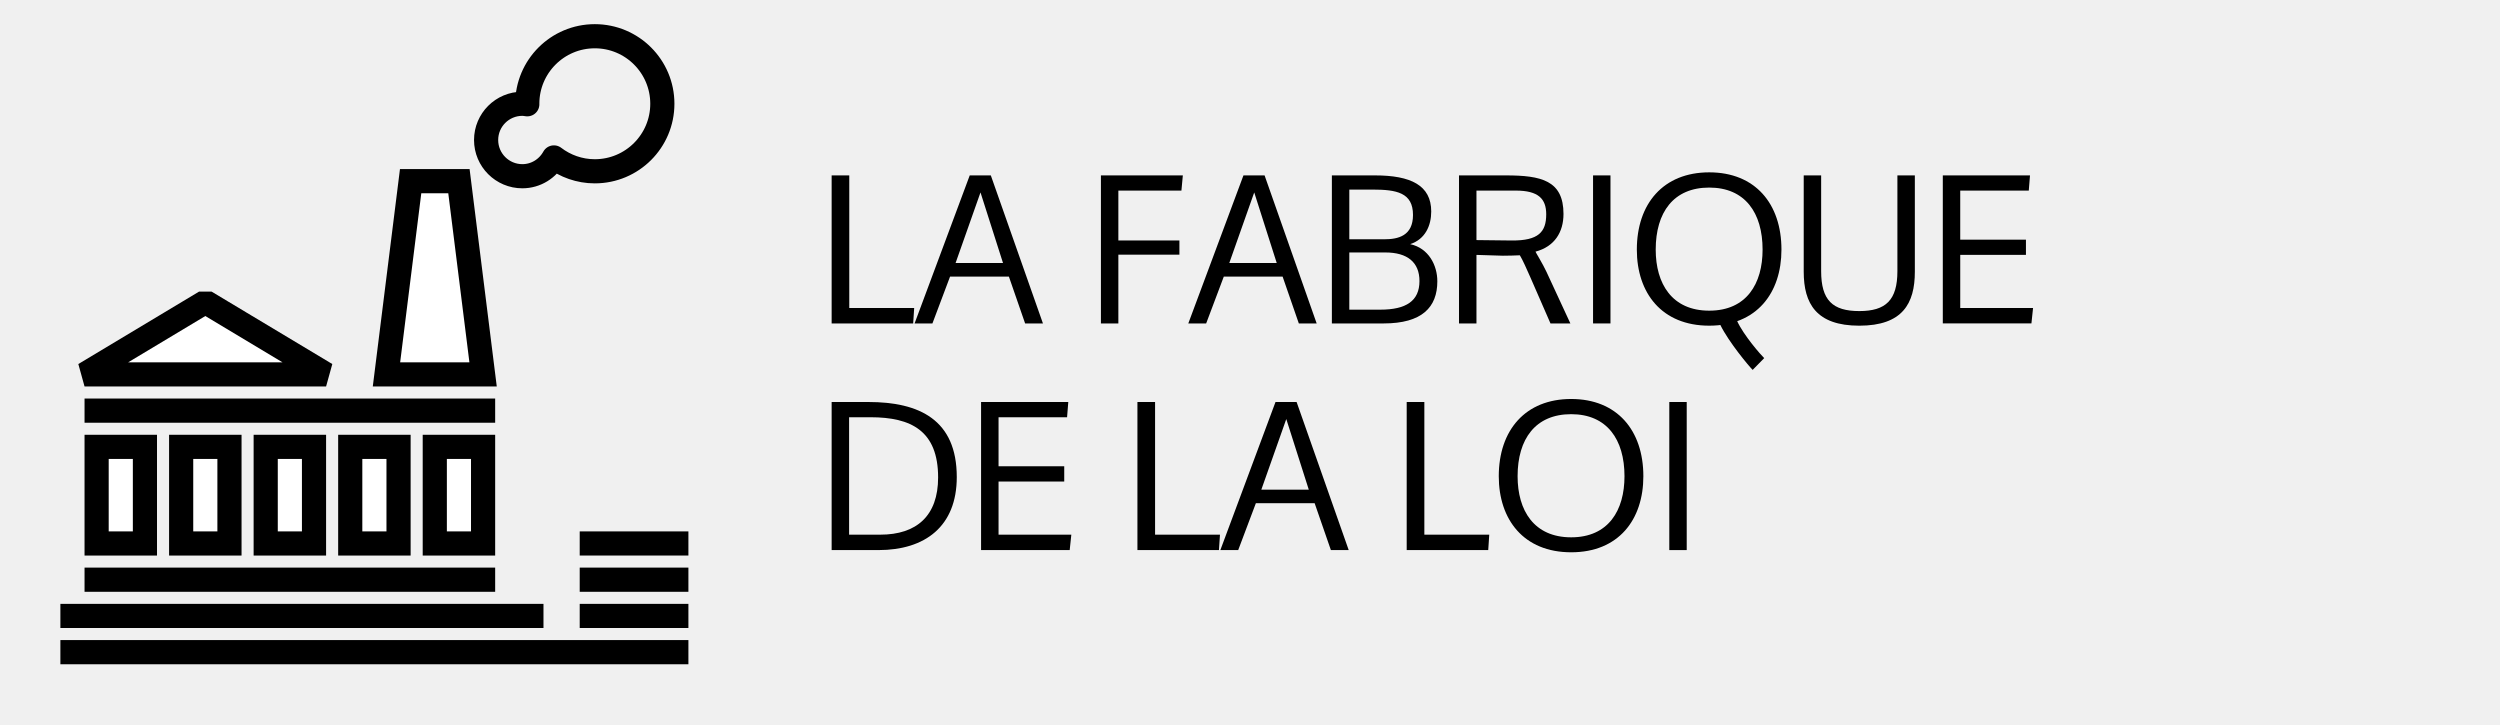
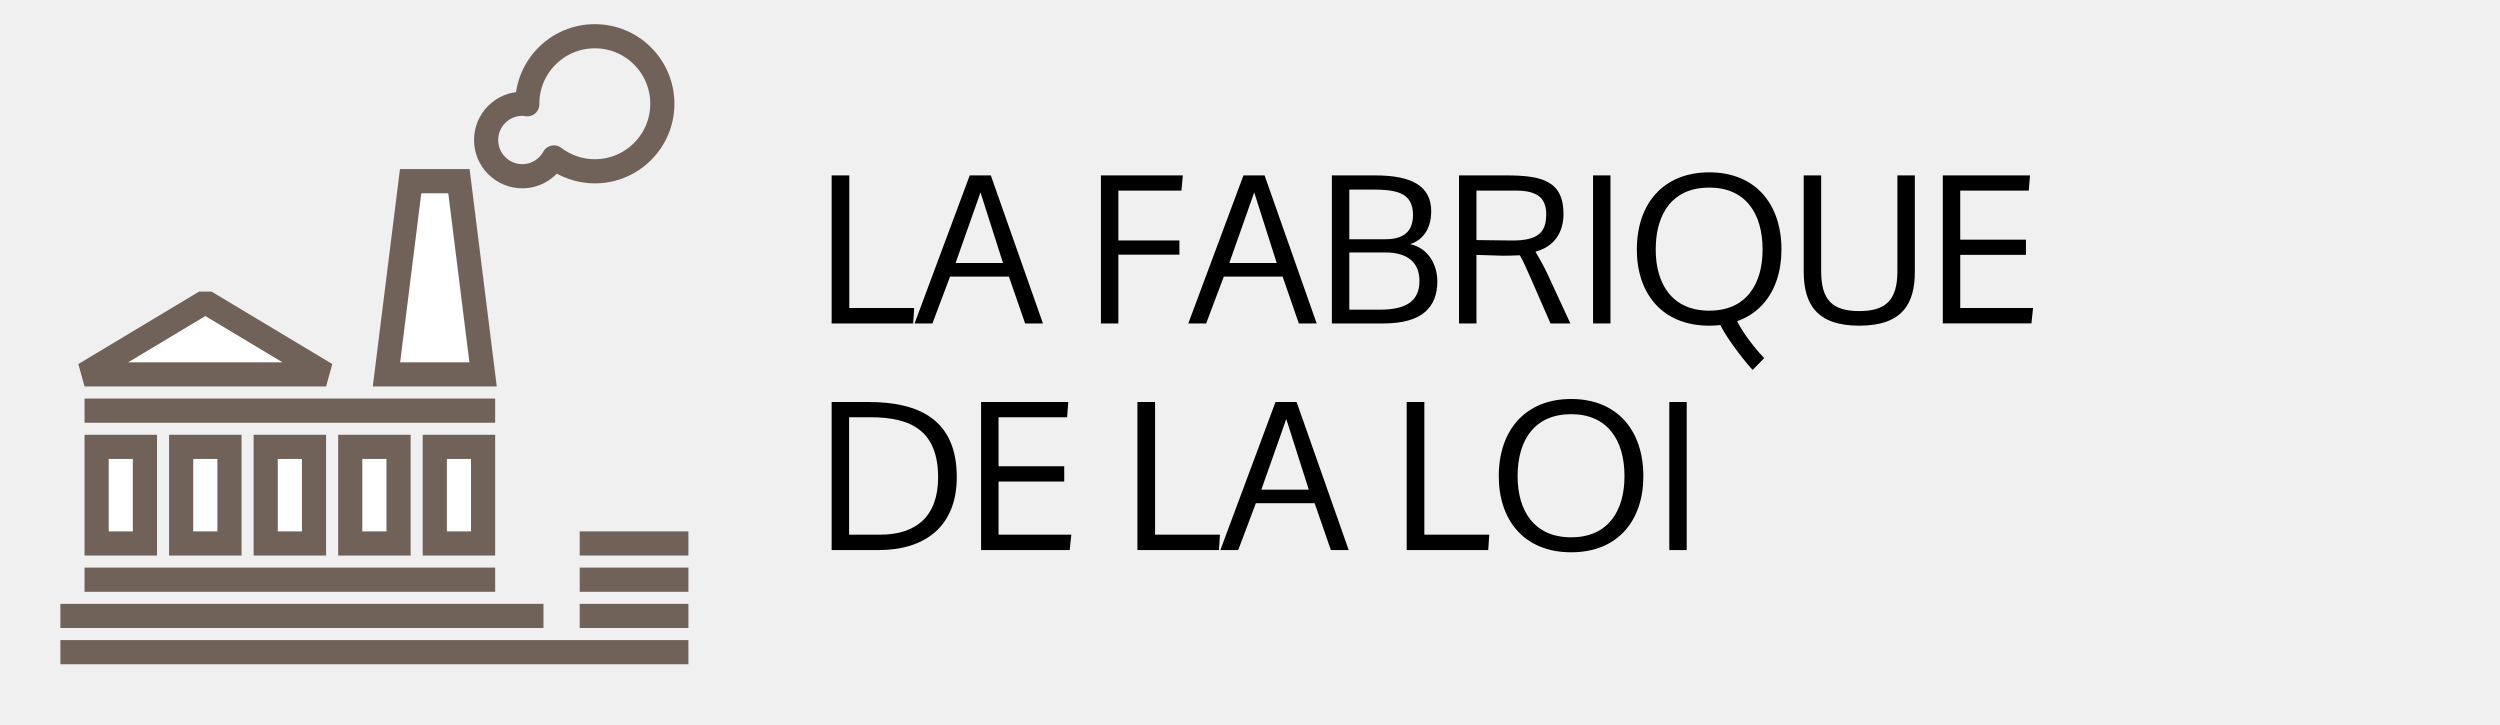
<svg xmlns="http://www.w3.org/2000/svg" version="1.1" id="Calque_1" x="0px" y="0px" width="207px" height="60px" viewBox="0 0 207 60" enable-background="new 0 0 207 60" xml:space="preserve">
-   <rect x="8" y="37" fill="#FFFFFF" stroke="#000000" stroke-width="2" stroke-miterlimit="10" width="4" height="8" />
-   <rect x="15" y="37" fill="#FFFFFF" stroke="#000000" stroke-width="2" stroke-miterlimit="10" width="4" height="8" />
-   <rect x="22" y="37" fill="#FFFFFF" stroke="#000000" stroke-width="2" stroke-miterlimit="10" width="4" height="8" />
-   <rect x="29" y="37" fill="#FFFFFF" stroke="#000000" stroke-width="2" stroke-miterlimit="10" width="4" height="8" />
-   <rect x="36" y="37" fill="#FFFFFF" stroke="#000000" stroke-width="2" stroke-miterlimit="10" width="4" height="8" />
-   <polygon fill="#FFFFFF" stroke="#000000" stroke-width="2" stroke-miterlimit="10" points="32,31 34,15 38,15 40,31 " />
-   <polygon fill="#FFFFFF" stroke="#000000" stroke-width="2" stroke-linejoin="bevel" stroke-miterlimit="10" points="7,31 17,25   27,31 " />
-   <line fill="none" stroke="#000000" stroke-width="2" stroke-linejoin="round" stroke-miterlimit="10" x1="7" y1="34" x2="41" y2="34" />
-   <line fill="none" stroke="#000000" stroke-width="2" stroke-linejoin="round" stroke-miterlimit="10" x1="7" y1="48" x2="41" y2="48" />
-   <line fill="none" stroke="#000000" stroke-width="2" stroke-linejoin="round" stroke-miterlimit="10" x1="5" y1="51" x2="45" y2="51" />
-   <line fill="none" stroke="#000000" stroke-width="2" stroke-linejoin="round" stroke-miterlimit="10" x1="5" y1="54" x2="57" y2="54" />
+   <rect x="8" y="37" fill="#FFFFFF" stroke="#716259" stroke-width="2" stroke-miterlimit="10" width="4" height="8" />
+   <rect x="15" y="37" fill="#FFFFFF" stroke="#716259" stroke-width="2" stroke-miterlimit="10" width="4" height="8" />
+   <rect x="22" y="37" fill="#FFFFFF" stroke="#716259" stroke-width="2" stroke-miterlimit="10" width="4" height="8" />
+   <rect x="29" y="37" fill="#FFFFFF" stroke="#716259" stroke-width="2" stroke-miterlimit="10" width="4" height="8" />
+   <rect x="36" y="37" fill="#FFFFFF" stroke="#716259" stroke-width="2" stroke-miterlimit="10" width="4" height="8" />
+   <polygon fill="#FFFFFF" stroke="#716259" stroke-width="2" stroke-miterlimit="10" points="32,31 34,15 38,15 40,31 " />
+   <polygon fill="#FFFFFF" stroke="#716259" stroke-width="2" stroke-linejoin="bevel" stroke-miterlimit="10" points="7,31 17,25   27,31 " />
+   <line fill="none" stroke="#716259" stroke-width="2" stroke-linejoin="round" stroke-miterlimit="10" x1="7" y1="34" x2="41" y2="34" />
+   <line fill="none" stroke="#716259" stroke-width="2" stroke-linejoin="round" stroke-miterlimit="10" x1="7" y1="48" x2="41" y2="48" />
+   <line fill="none" stroke="#716259" stroke-width="2" stroke-linejoin="round" stroke-miterlimit="10" x1="5" y1="51" x2="45" y2="51" />
+   <line fill="none" stroke="#716259" stroke-width="2" stroke-linejoin="round" stroke-miterlimit="10" x1="5" y1="54" x2="57" y2="54" />
  <g>
    <path d="M70.32,14.523v10.982h5.374l-0.083,1.276H68.86V14.523H70.32z" />
    <path d="M83.536,22.902h-4.871l-1.46,3.879h-1.478l4.567-12.258h1.746l4.316,12.258H84.88L83.536,22.902z M83.049,21.777   l-1.864-5.844l-2.063,5.844H83.049z" />
    <path d="M97.655,21.088h-5.055v5.693h-1.444V14.523h6.783l-0.117,1.258h-5.222v4.132h5.055V21.088z" />
    <path d="M106.2,22.902h-4.869l-1.461,3.879h-1.479l4.567-12.258h1.749l4.313,12.258h-1.477L106.2,22.902z M105.713,21.777   l-1.863-5.844l-2.065,5.844H105.713z" />
    <path d="M110.279,14.523h3.576c2.957,0,4.651,0.822,4.651,2.989c0,1.175-0.502,2.3-1.744,2.703   c1.543,0.336,2.249,1.765,2.249,3.073c0,2.149-1.26,3.493-4.45,3.493h-4.282V14.523z M111.723,19.812h2.906   c1.143,0,2.367-0.286,2.367-2.015c0-1.848-1.359-2.1-3.359-2.1h-1.914V19.812z M111.723,25.64h2.57   c2.133,0,3.239-0.723,3.239-2.368c0-1.545-0.988-2.368-2.82-2.368h-2.989V25.64z" />
    <path d="M128.38,26.781l-1.663-3.812c-0.318-0.722-0.621-1.411-0.873-1.831c-0.234,0.018-1.126,0.035-1.409,0.035   c-0.151,0-2.184-0.067-2.184-0.067v5.676h-1.445V14.523h3.88c2.923,0,4.771,0.419,4.771,3.191c0,1.51-0.74,2.703-2.318,3.123   c-0.019,0,0.62,1.042,0.905,1.663l1.983,4.282H128.38z M122.251,19.879l2.922,0.034c2.217,0.017,2.854-0.705,2.854-2.167   c0-1.276-0.637-1.965-2.518-1.965h-3.258V19.879z" />
    <path d="M133.347,26.781h-1.442V14.523h1.442V26.781z" />
    <path d="M135.53,20.668c0-3.812,2.199-6.398,5.995-6.398s5.979,2.586,5.979,6.398c0,3.595-2.05,6.298-5.979,6.298   C137.596,26.967,135.53,24.263,135.53,20.668z M137.093,20.668c0,2.821,1.343,5.055,4.433,5.055s4.416-2.233,4.416-5.055   c0-3.057-1.461-5.137-4.416-5.137C138.568,15.531,137.093,17.579,137.093,20.668z M142.449,26.916c0.017,0,1.058-0.537,1.377-0.353   c0.537,1.193,1.998,2.854,2.25,3.089l-0.956,0.975C144.8,30.308,143.155,28.342,142.449,26.916z" />
    <path d="M149.348,22.5v-7.977h1.443v7.926c0,2.402,0.939,3.308,3.158,3.308c2.199,0,3.156-0.906,3.156-3.308v-7.926h1.444V22.5   c0,2.636-1.024,4.467-4.601,4.467C150.389,26.967,149.348,25.135,149.348,22.5z" />
    <path d="M167.749,21.105h-5.441v4.399h6.029l-0.135,1.276h-7.338V14.523h7.22l-0.101,1.258h-5.676v4.064h5.441V21.105z" />
    <path d="M68.86,33.286h3.04c4.231,0,7.321,1.478,7.321,6.216c0,4.078-2.619,6.045-6.482,6.045H68.86V33.286z M70.305,44.27h2.586   c3.007,0,4.785-1.562,4.785-4.737c0-3.861-2.232-4.985-5.591-4.985h-1.78V44.27z" />
    <path d="M88.119,39.87H82.68v4.399h6.026l-0.135,1.277h-7.338V33.286h7.221l-0.1,1.261H82.68v4.062h5.439V39.87z" />
    <path d="M95.64,33.286V44.27h5.374l-0.085,1.277h-6.75V33.286H95.64z" />
    <path d="M108.853,41.667h-4.868l-1.462,3.88h-1.478l4.567-12.261h1.747l4.314,12.261h-1.476L108.853,41.667z M108.367,40.543   l-1.863-5.846l-2.066,5.846H108.367z" />
    <path d="M117.936,33.286V44.27h5.374l-0.084,1.277h-6.752V33.286H117.936z" />
    <path d="M124.098,39.433c0-3.811,2.199-6.397,5.994-6.397s5.978,2.587,5.978,6.397c0,3.595-2.048,6.297-5.978,6.297   C126.164,45.729,124.098,43.027,124.098,39.433z M125.657,39.433c0,2.822,1.343,5.057,4.435,5.057c3.09,0,4.416-2.234,4.416-5.057   c0-3.056-1.461-5.139-4.416-5.139C127.136,34.294,125.657,36.344,125.657,39.433z" />
    <path d="M139.66,45.547h-1.442V33.286h1.442V45.547z" />
  </g>
-   <line fill="none" stroke="#000000" stroke-width="2" stroke-linejoin="round" stroke-miterlimit="10" x1="48" y1="45" x2="57" y2="45" />
-   <line fill="none" stroke="#000000" stroke-width="2" stroke-linejoin="round" stroke-miterlimit="10" x1="48" y1="48" x2="57" y2="48" />
-   <line fill="none" stroke="#000000" stroke-width="2" stroke-linejoin="round" stroke-miterlimit="10" x1="48" y1="51" x2="57" y2="51" />
-   <path fill="none" stroke="#000000" stroke-width="2" stroke-linejoin="round" stroke-miterlimit="10" d="M49.25,3  c-3.089,0-5.592,2.504-5.592,5.592c0,0.014,0.002,0.027,0.002,0.042c-0.135-0.019-0.27-0.042-0.41-0.042c-1.657,0-3,1.343-3,3  s1.343,3,3,3c1.131,0,2.104-0.633,2.614-1.557c0.94,0.717,2.111,1.148,3.386,1.148c3.089,0,5.592-2.504,5.592-5.592  S52.339,3,49.25,3z" />
+   <line fill="none" stroke="#716259" stroke-width="2" stroke-linejoin="round" stroke-miterlimit="10" x1="48" y1="45" x2="57" y2="45" />
+   <line fill="none" stroke="#716259" stroke-width="2" stroke-linejoin="round" stroke-miterlimit="10" x1="48" y1="48" x2="57" y2="48" />
+   <line fill="none" stroke="#716259" stroke-width="2" stroke-linejoin="round" stroke-miterlimit="10" x1="48" y1="51" x2="57" y2="51" />
+   <path fill="none" stroke="#716259" stroke-width="2" stroke-linejoin="round" stroke-miterlimit="10" d="M49.25,3  c-3.089,0-5.592,2.504-5.592,5.592c0,0.014,0.002,0.027,0.002,0.042c-0.135-0.019-0.27-0.042-0.41-0.042c-1.657,0-3,1.343-3,3  s1.343,3,3,3c1.131,0,2.104-0.633,2.614-1.557c0.94,0.717,2.111,1.148,3.386,1.148c3.089,0,5.592-2.504,5.592-5.592  S52.339,3,49.25,3z" />
</svg>
